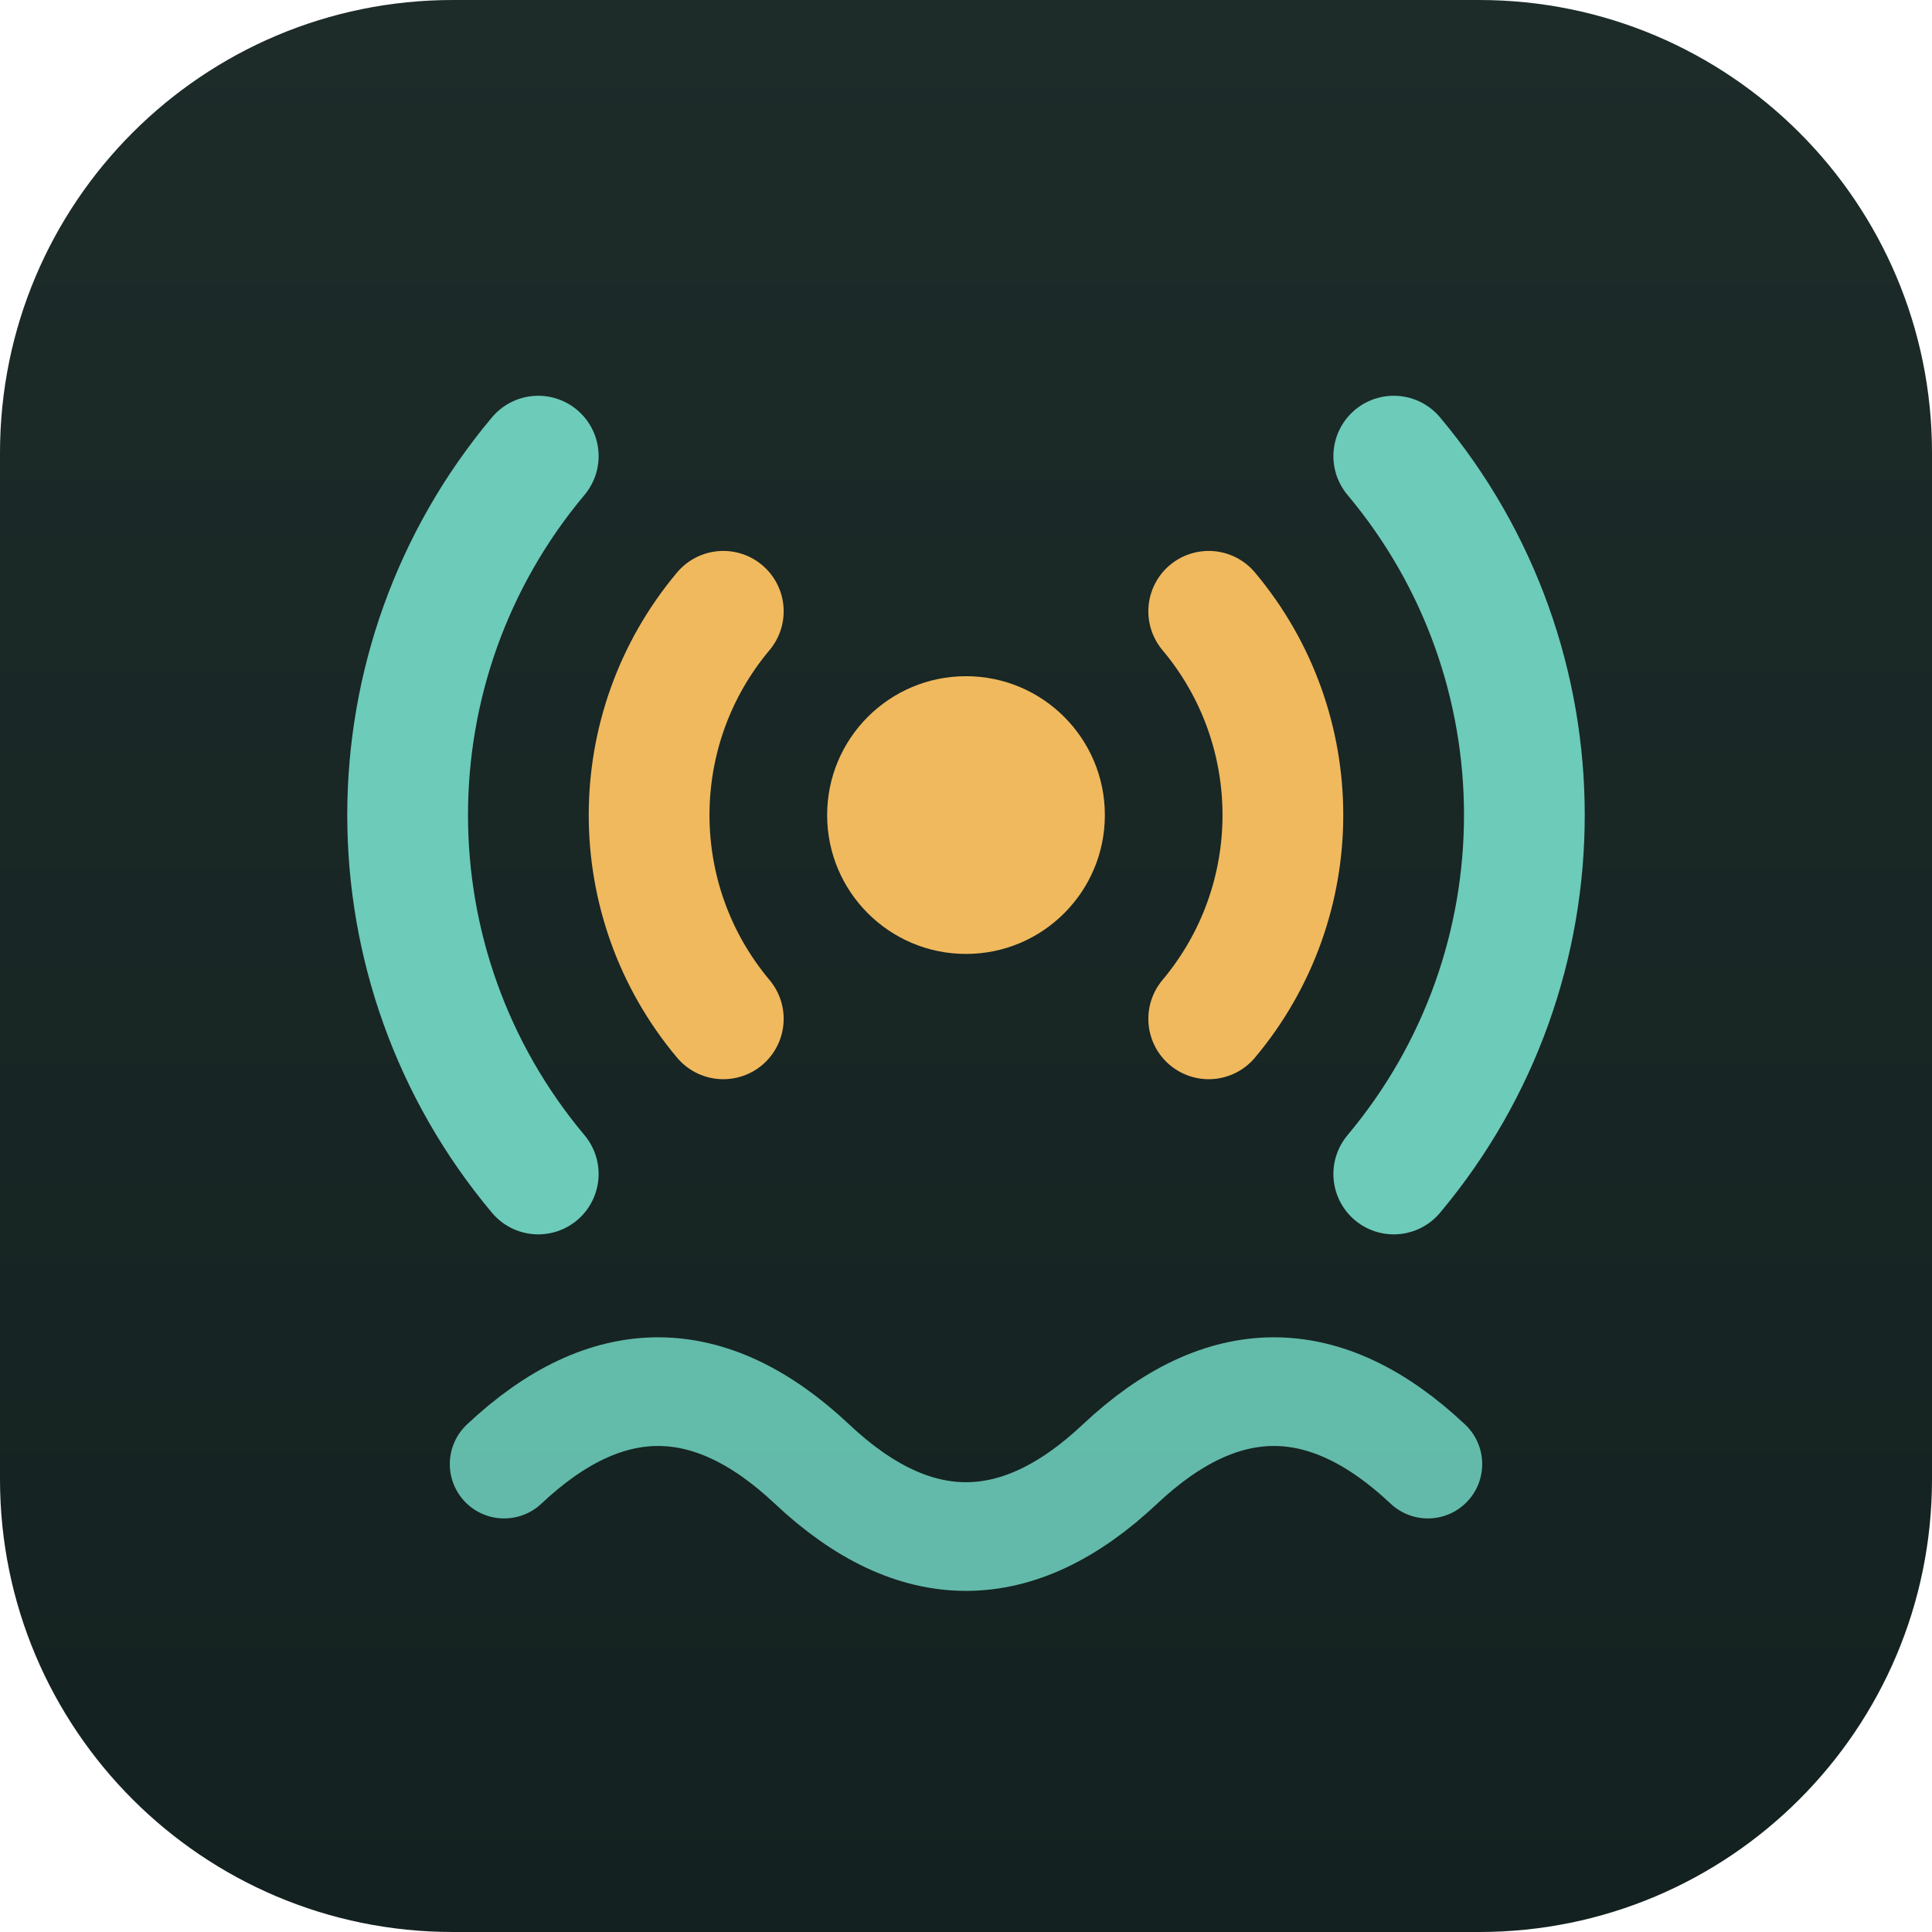
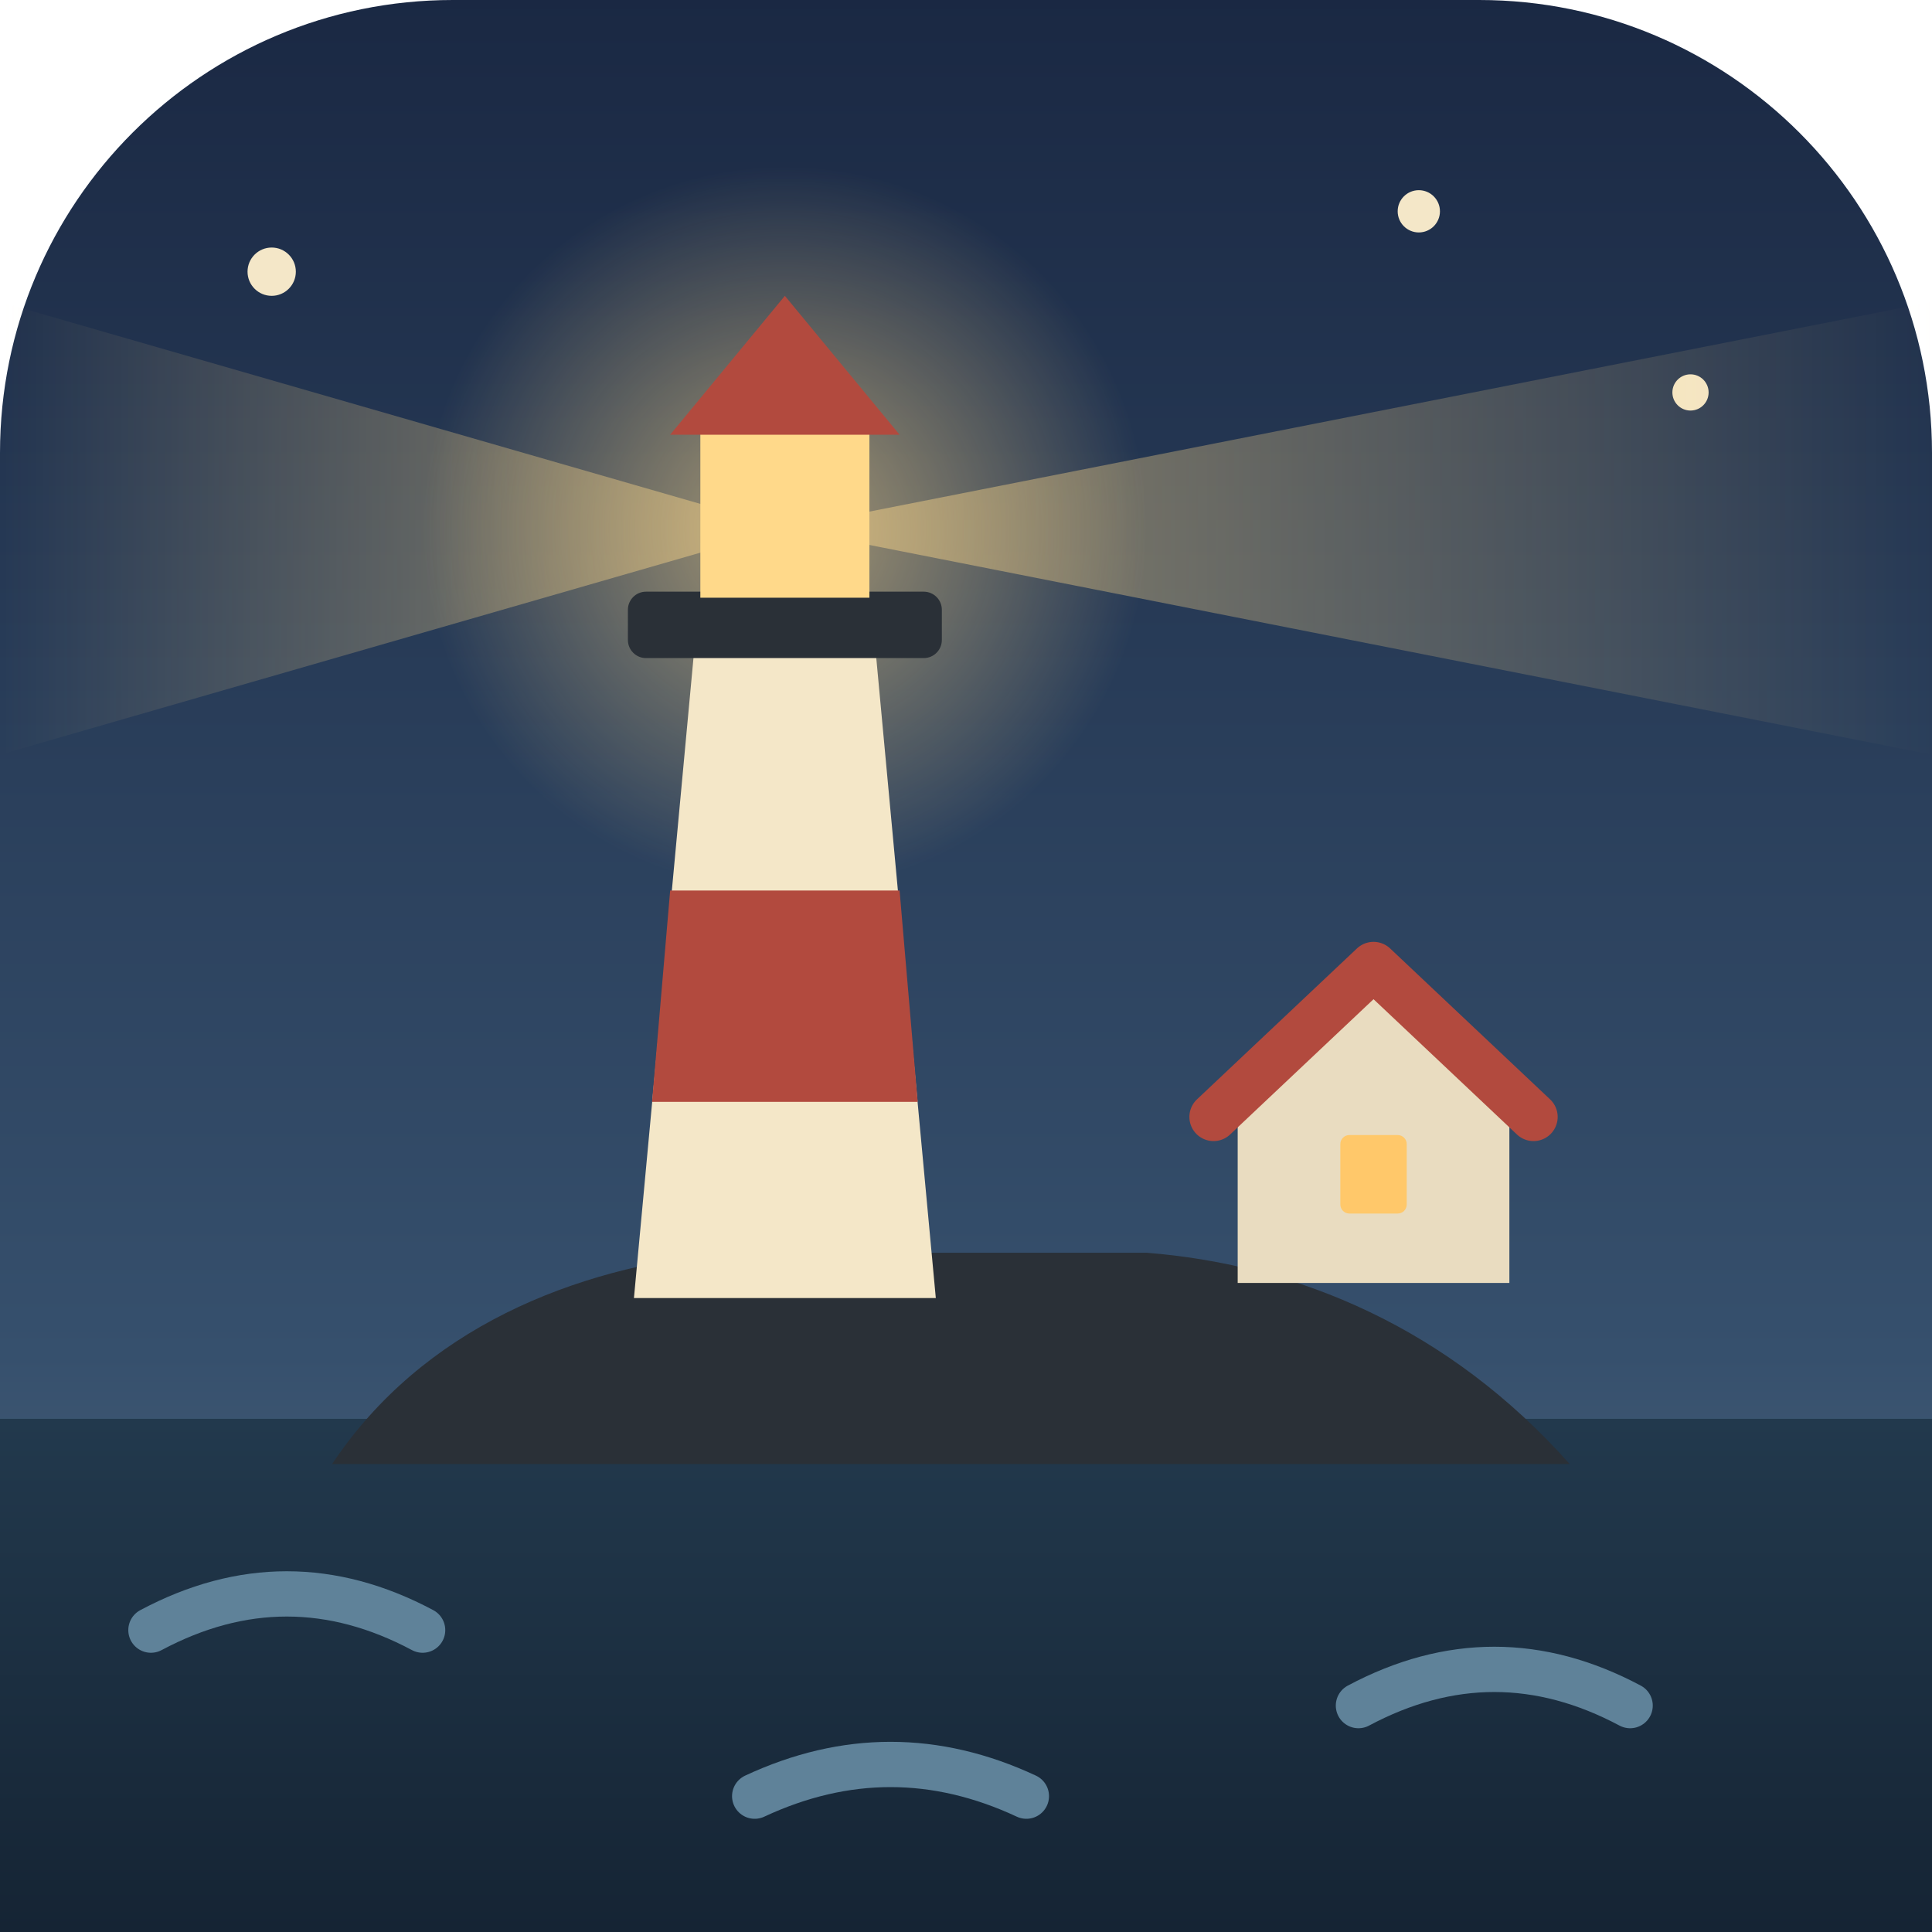
<svg xmlns="http://www.w3.org/2000/svg" viewBox="0 0 64 64">
  <defs>
-     <linearGradient id="g" x1="0" y1="0" x2="0" y2="1">
-       <stop offset="0" stop-color="#1D2B29" />
-       <stop offset="1" stop-color="#132120" />
+     <linearGradient id="sky" x1="0" y1="0" x2="0" y2="1">
+       <stop offset="0" stop-color="#1A2843" />
+       <stop offset=".7" stop-color="#36506D" />
+       <stop offset="1" stop-color="#5E7186" />
    </linearGradient>
+     <linearGradient id="sea" x1="0" y1="0" x2="0" y2="1">
+       <stop offset="0" stop-color="#22394D" />
+       <stop offset="1" stop-color="#152434" />
+     </linearGradient>
+     <linearGradient id="beamL" x1="1" y1="0" x2="0" y2="0">
+       <stop offset="0" stop-color="#FFD98A" stop-opacity=".5" />
+       <stop offset="1" stop-color="#FFD98A" stop-opacity="0" />
+     </linearGradient>
+     <linearGradient id="beamR" x1="0" y1="0" x2="1" y2="0">
+       <stop offset="0" stop-color="#FFD98A" stop-opacity=".5" />
+       <stop offset="1" stop-color="#FFD98A" stop-opacity="0" />
+     </linearGradient>
+     <radialGradient id="glow" cx="26" cy="17.5" r="12" gradientUnits="userSpaceOnUse">
+       <stop offset="0" stop-color="#FFD98A" stop-opacity=".6" />
+       <stop offset="1" stop-color="#FFD98A" stop-opacity="0" />
+     </radialGradient>
  </defs>
-   <rect width="64" height="64" rx="15" fill="url(#g)" />
-   <circle cx="32" cy="27" r="4.6" fill="#F0B95E" />
-   <path d="M40.04 20.25A10.5 10.5 0 0 1 40.04 33.75 M23.96 20.25A10.5 10.5 0 0 0 23.96 33.75" fill="none" stroke="#F0B95E" stroke-width="4" stroke-linecap="round" />
-   <path d="M46.17 15.11A18.5 18.5 0 0 1 46.17 38.89 M17.83 15.11A18.5 18.5 0 0 0 17.83 38.89" fill="none" stroke="#6CCBB9" stroke-width="4" stroke-linecap="round" />
-   <path d="M16.7 48.5c3.4-3.2 6.8-3.2 10.2 0s6.8 3.2 10.2 0 6.8-3.2 10.2 0 " fill="none" stroke="#6CCBB9" stroke-width="3.6" stroke-linecap="round" opacity=".9" />
+   <rect width="64" height="64" rx="15" fill="url(#sky)" />
+   <g fill="#F4E7C8">
+     <circle cx="9" cy="9" r=".8" />
+     <circle cx="47" cy="7" r=".7" />
+     <circle cx="56" cy="13" r=".6" />
+   </g>
+   <path d="M26 17.5 L0 10 V25 Z" fill="url(#beamL)" />
+   <path d="M26 17.5 L64 10 V25 Z" fill="url(#beamR)" />
+   <circle cx="26" cy="17.5" r="12" fill="url(#glow)" />
+   <path d="M0 47 H64 V64 H0 Z" fill="url(#sea)" />
+   <path d="M5 54c3-1.6 6-1.6 9 0M45 56.5c3-1.6 6-1.6 9 0M25 59.5c3-1.4 6-1.4 9 0" stroke="#5F8299" stroke-width="1.5" fill="none" stroke-linecap="round" />
+   <path d="M11 48.5c3-4.5 8-6.5 13-7h14c5 .4 10 2.5 14 7z" fill="#2A3037" />
+   <path d="M41 42.5 V36.5 L45.5 32.5 L50 36.5 V42.5 Z" fill="#E9DCC0" />
+   <path d="M40.2 37 L45.5 32 L50.8 37" fill="none" stroke="#B24A3E" stroke-width="1.6" stroke-linejoin="round" stroke-linecap="round" />
+   <rect x="44.4" y="37.6" width="2.2" height="2.6" rx=".3" fill="#FFC86A" />
+   <path d="M21 43 L23 21.5 H29 L31 43 Z" fill="#F4E7C8" />
+   <path d="M21.6 36.5 L22.2 29.5 H29.8 L30.4 36.5 Z" fill="#B24A3E" />
+   <rect x="20.8" y="19.6" width="10.4" height="2.2" rx=".6" fill="#2A3037" />
+   <rect x="23.2" y="14.2" width="5.6" height="5.6" fill="#FFD98A" />
+   <path d="M22.2 14.4 L26 9.8 L29.8 14.4 Z" fill="#B24A3E" />
</svg>
